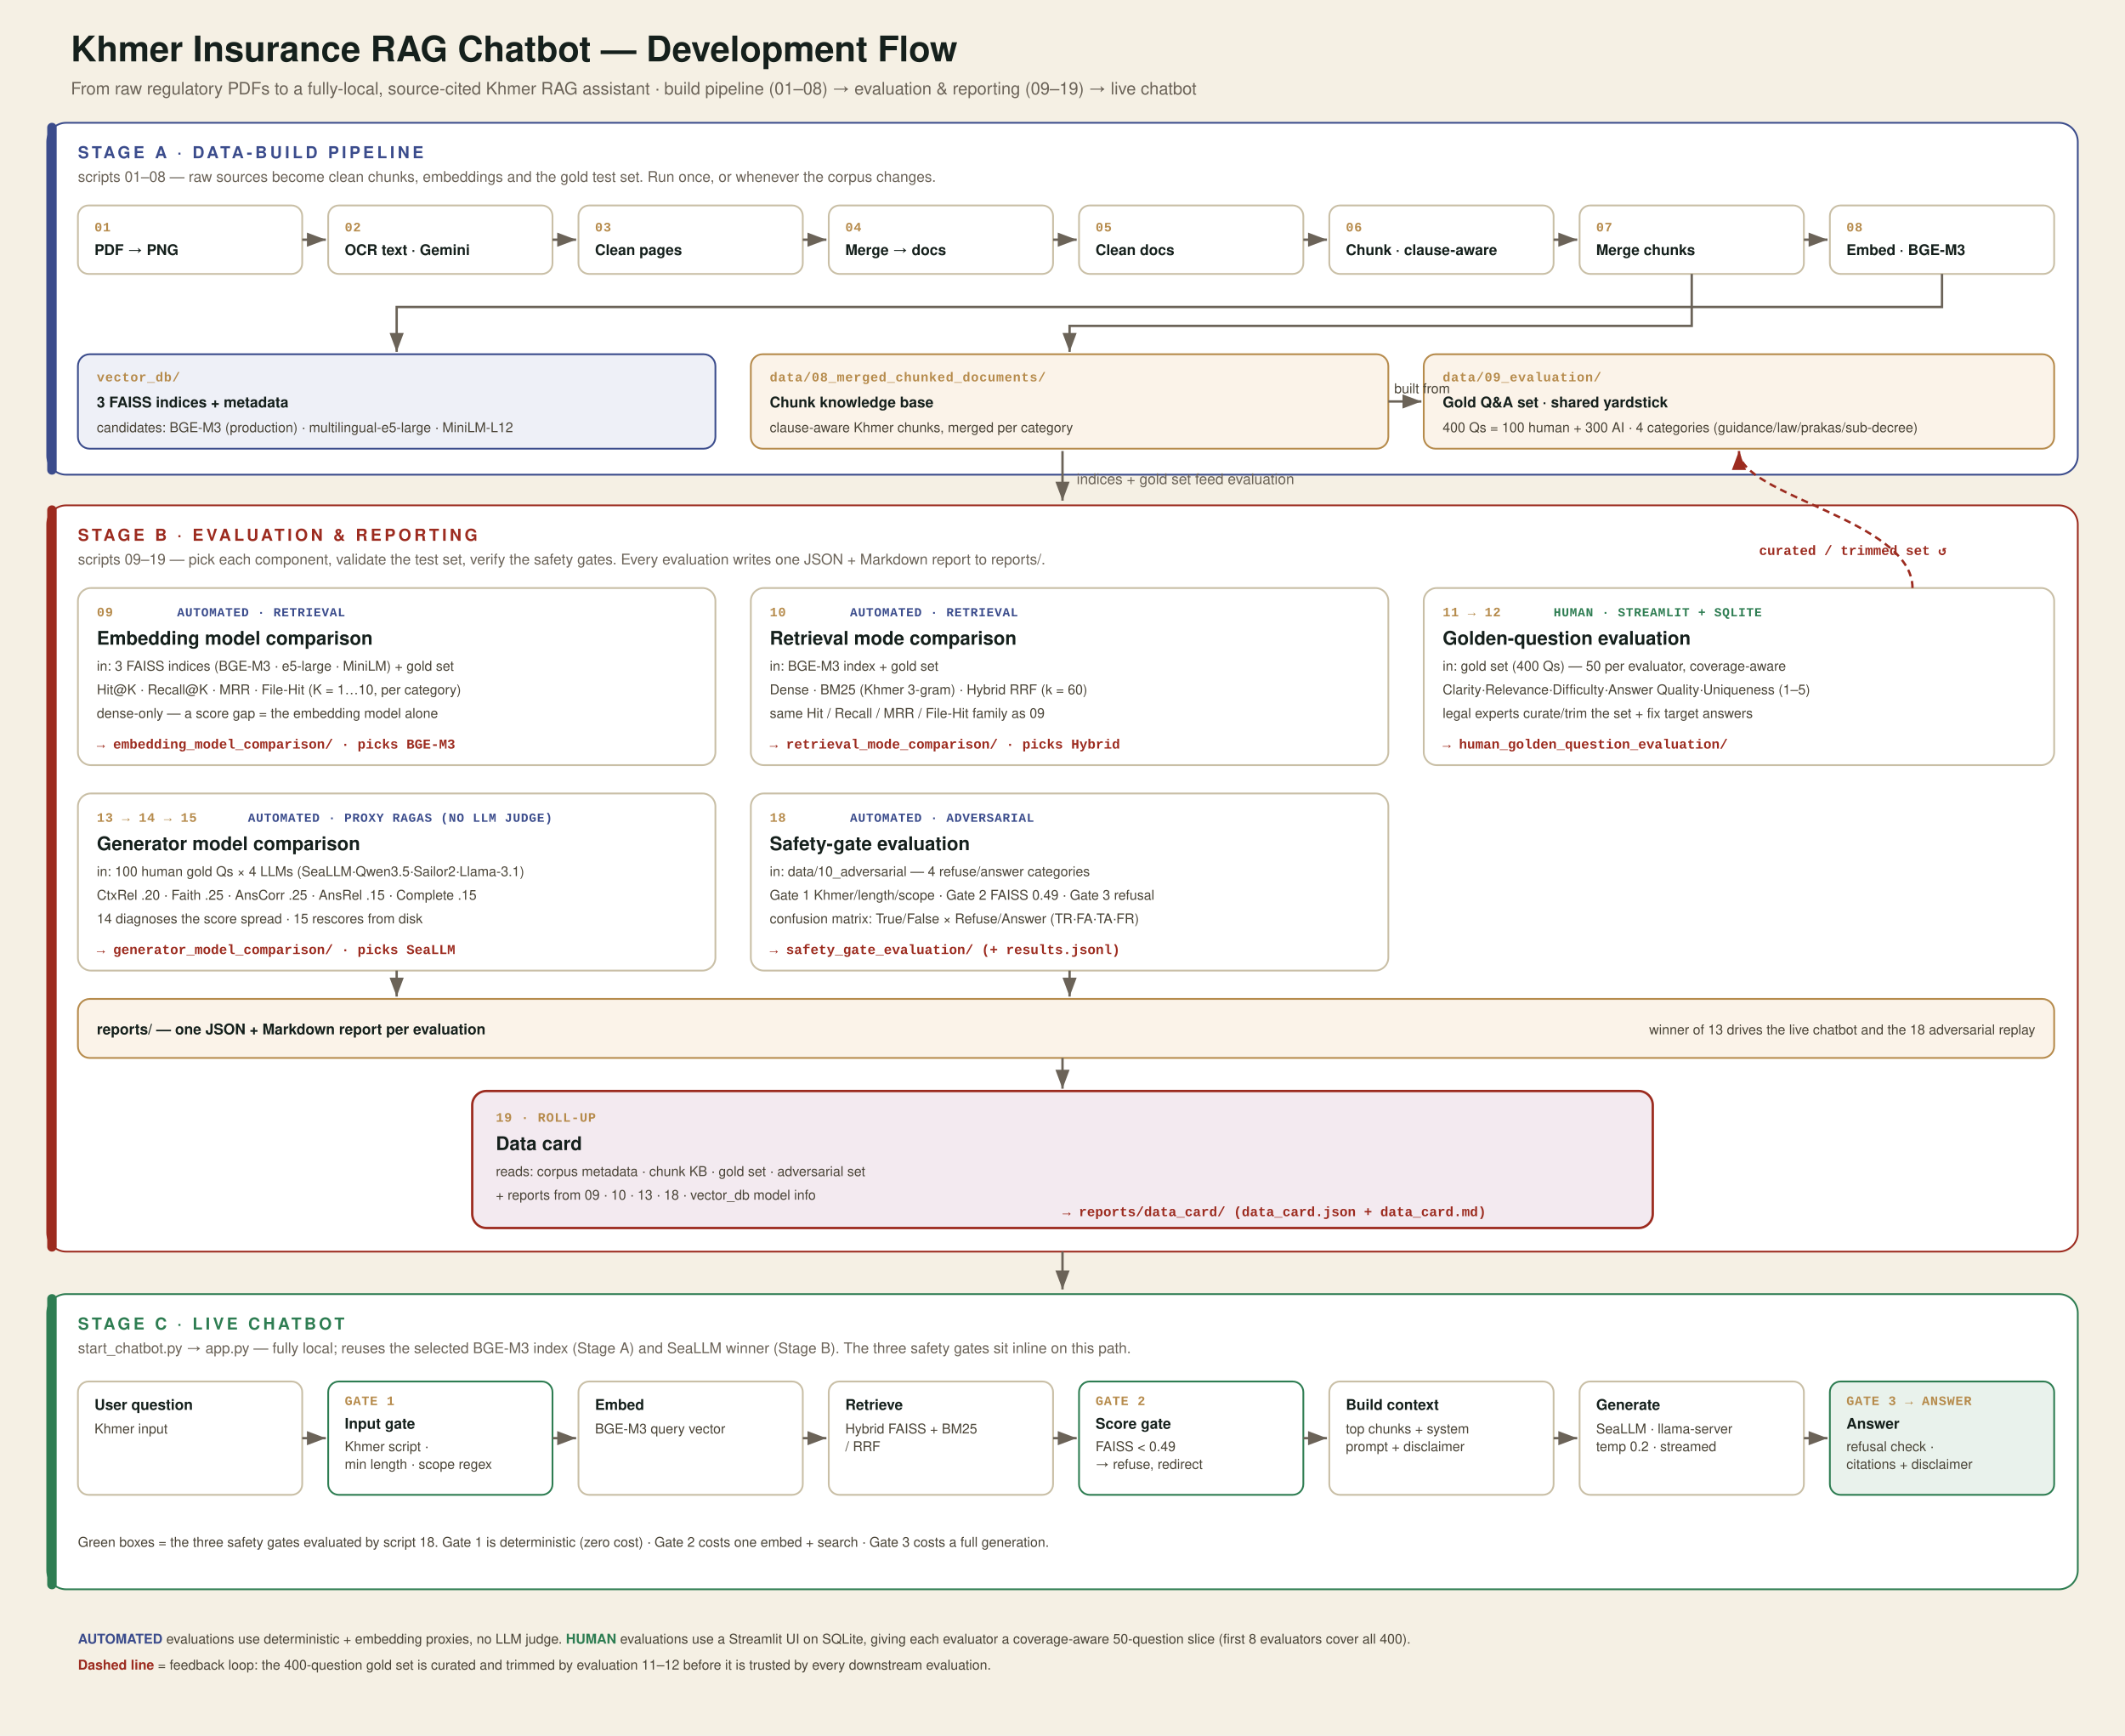
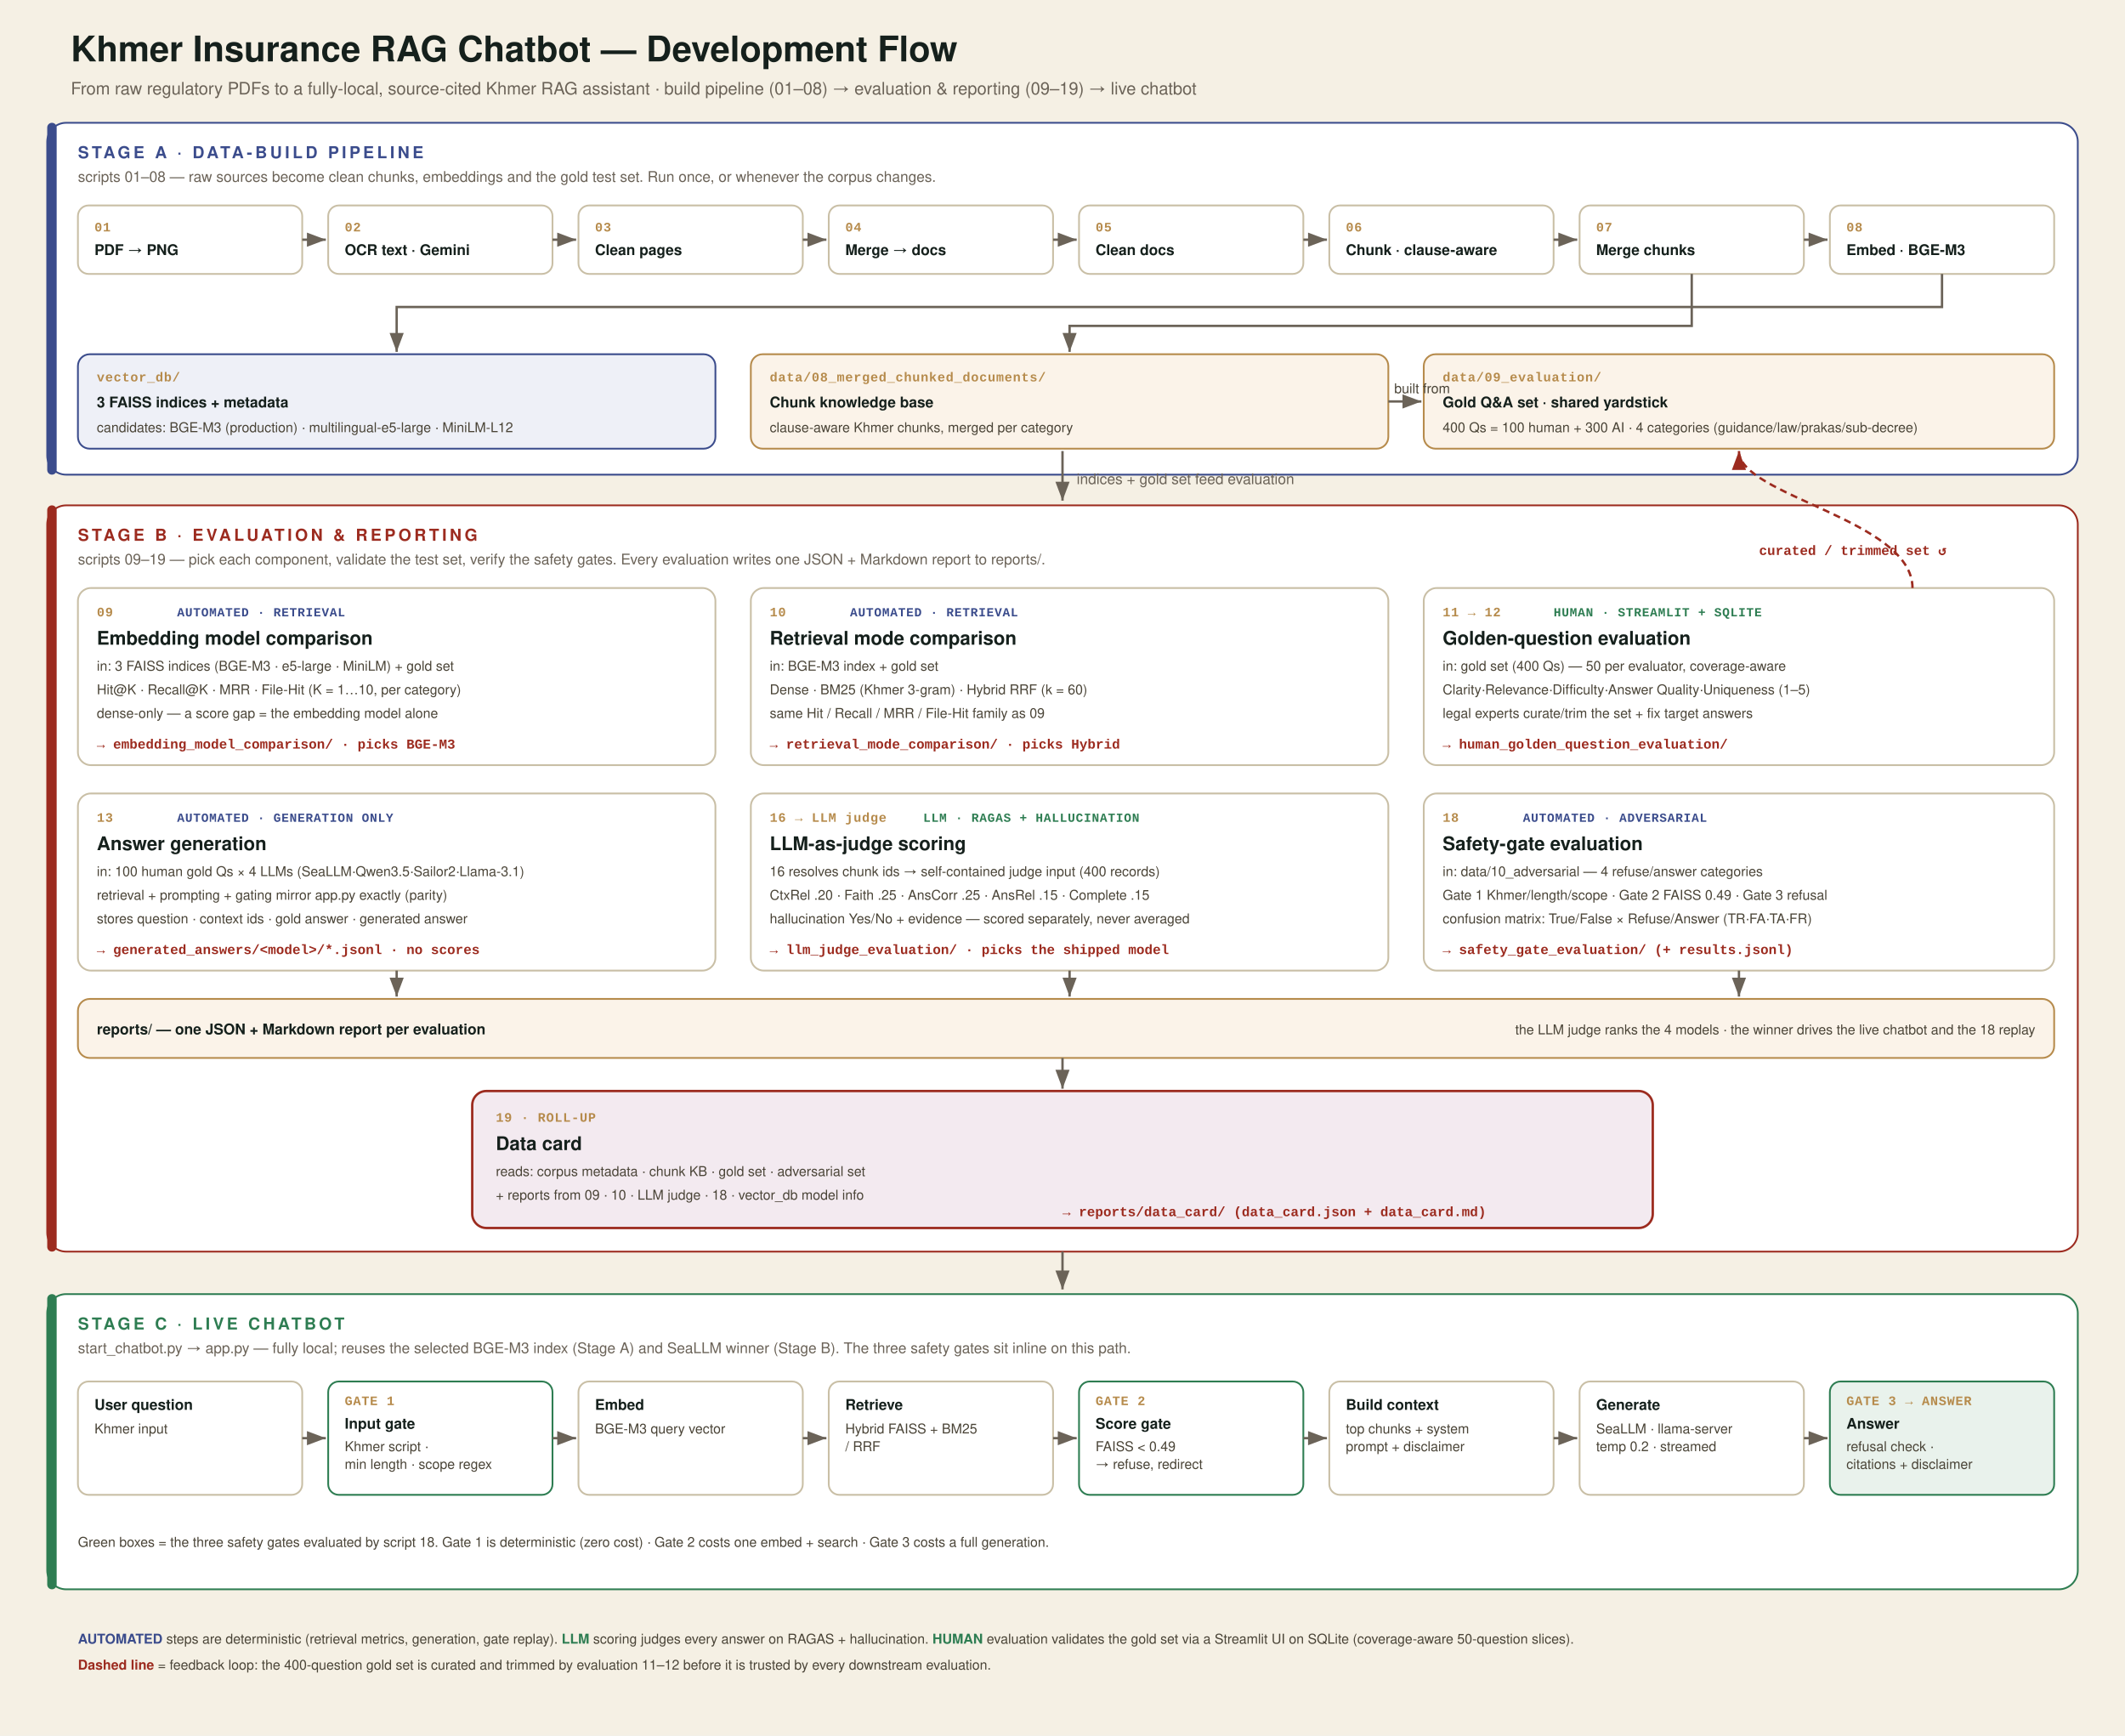
<svg xmlns="http://www.w3.org/2000/svg" width="1800" height="1470" viewBox="0 0 1800 1470" font-family="'Helvetica Neue',Helvetica,Arial,sans-serif">
  <defs>
    <marker id="arr" markerWidth="10" markerHeight="10" refX="8" refY="3" orient="auto" markerUnits="strokeWidth">
      <path d="M0,0 L8,3 L0,6 z" fill="#6B6358" />
    </marker>
    <marker id="arrL" markerWidth="10" markerHeight="10" refX="8" refY="3" orient="auto" markerUnits="strokeWidth">
      <path d="M0,0 L8,3 L0,6 z" fill="#9C2B1F" />
    </marker>
    <style>
      .bandlabel{font-size:14px;font-weight:700;letter-spacing:2.5px;}
      .sub{font-size:12.5px;fill:#6B6358;}
      .box{fill:#FFFFFF;stroke:#C9BFA6;stroke-width:1.5;}
      .num{font-size:11px;font-weight:700;fill:#B68B4C;font-family:'Courier New',monospace;letter-spacing:0.5px;}
      .tagA{font-size:10.5px;font-weight:700;fill:#3B4C8C;font-family:'Courier New',monospace;letter-spacing:0.5px;}
      .tagH{font-size:10.5px;font-weight:700;fill:#2E7D52;font-family:'Courier New',monospace;letter-spacing:0.5px;}
      .ctitle{font-size:16px;font-weight:700;fill:#15201C;}
      .stitle{font-size:12.5px;font-weight:700;fill:#15201C;}
      .body{font-size:11.5px;fill:#4A4437;}
      .path{font-size:11.5px;font-weight:600;fill:#9C2B1F;font-family:'Courier New',monospace;}
      .edge{fill:none;stroke:#6B6358;stroke-width:2;}
      .edgeL{fill:none;stroke:#9C2B1F;stroke-width:2;stroke-dasharray:6 4;}
    </style>
  </defs>
  <rect x="0" y="0" width="1800" height="1470" fill="#F5F0E4" />
  <text x="60" y="52" font-size="30" font-weight="800" fill="#15201C">Khmer Insurance RAG Chatbot — Development Flow</text>
  <text x="60" y="80" font-size="14.5" fill="#6B6358">From raw regulatory PDFs to a fully-local, source-cited Khmer RAG assistant  ·  build pipeline (01–08) → evaluation &amp; reporting (09–19) → live chatbot</text>
  <rect x="40" y="104" width="1720" height="298" rx="16" fill="#FFFFFF" stroke="#3B4C8C" stroke-width="1.5" />
  <rect x="40" y="104" width="8" height="298" rx="4" fill="#3B4C8C" />
  <text x="66" y="134" class="bandlabel" fill="#3B4C8C">STAGE A · DATA-BUILD PIPELINE</text>
  <text x="66" y="154" class="sub">scripts 01–08 — raw sources become clean chunks, embeddings and the gold test set. Run once, or whenever the corpus changes.</text>
  <g>
    <rect x="66" y="174" width="190" height="58" rx="9" class="box" />
    <text x="80" y="196" class="num">01</text>
    <text x="80" y="216" class="stitle">PDF → PNG</text>
    <rect x="278" y="174" width="190" height="58" rx="9" class="box" />
    <text x="292" y="196" class="num">02</text>
    <text x="292" y="216" class="stitle">OCR text · Gemini</text>
    <rect x="490" y="174" width="190" height="58" rx="9" class="box" />
    <text x="504" y="196" class="num">03</text>
    <text x="504" y="216" class="stitle">Clean pages</text>
    <rect x="702" y="174" width="190" height="58" rx="9" class="box" />
    <text x="716" y="196" class="num">04</text>
    <text x="716" y="216" class="stitle">Merge → docs</text>
    <rect x="914" y="174" width="190" height="58" rx="9" class="box" />
    <text x="928" y="196" class="num">05</text>
    <text x="928" y="216" class="stitle">Clean docs</text>
    <rect x="1126" y="174" width="190" height="58" rx="9" class="box" />
    <text x="1140" y="196" class="num">06</text>
    <text x="1140" y="216" class="stitle">Chunk · clause-aware</text>
    <rect x="1338" y="174" width="190" height="58" rx="9" class="box" />
    <text x="1352" y="196" class="num">07</text>
    <text x="1352" y="216" class="stitle">Merge chunks</text>
    <rect x="1550" y="174" width="190" height="58" rx="9" class="box" />
    <text x="1564" y="196" class="num">08</text>
    <text x="1564" y="216" class="stitle">Embed · BGE-M3</text>
    <path class="edge" d="M256,203 L276,203" marker-end="url(#arr)" />
    <path class="edge" d="M468,203 L488,203" marker-end="url(#arr)" />
    <path class="edge" d="M680,203 L700,203" marker-end="url(#arr)" />
    <path class="edge" d="M892,203 L912,203" marker-end="url(#arr)" />
    <path class="edge" d="M1104,203 L1124,203" marker-end="url(#arr)" />
    <path class="edge" d="M1316,203 L1336,203" marker-end="url(#arr)" />
    <path class="edge" d="M1528,203 L1548,203" marker-end="url(#arr)" />
  </g>
  <g>
    <rect x="66" y="300" width="540" height="80" rx="10" fill="#EEF0F7" stroke="#3B4C8C" stroke-width="1.5" />
    <text x="82" y="323" class="num" fill="#3B4C8C">vector_db/</text>
    <text x="82" y="345" class="stitle" font-size="14">3 FAISS indices + metadata</text>
    <text x="82" y="366" class="body">candidates: BGE-M3 (production) · multilingual-e5-large · MiniLM-L12</text>
    <rect x="636" y="300" width="540" height="80" rx="10" fill="#FBF3E9" stroke="#B68B4C" stroke-width="1.5" />
    <text x="652" y="323" class="num">data/08_merged_chunked_documents/</text>
    <text x="652" y="345" class="stitle" font-size="14">Chunk knowledge base</text>
    <text x="652" y="366" class="body">clause-aware Khmer chunks, merged per category</text>
    <rect x="1206" y="300" width="534" height="80" rx="10" fill="#FBF3E9" stroke="#B68B4C" stroke-width="1.5" />
    <text x="1222" y="323" class="num">data/09_evaluation/</text>
    <text x="1222" y="345" class="stitle" font-size="14">Gold Q&amp;A set · shared yardstick</text>
    <text x="1222" y="366" class="body">400 Qs = 100 human + 300 AI · 4 categories (guidance/law/prakas/sub-decree)</text>
    <path class="edge" d="M1645,232 L1645,260 L336,260 L336,298" marker-end="url(#arr)" />
    <path class="edge" d="M1433,232 L1433,276 L906,276 L906,298" marker-end="url(#arr)" />
    <path class="edge" d="M1176,340 L1204,340" marker-end="url(#arr)" />
    <text x="1181" y="333" class="body" font-size="10">built from</text>
  </g>
  <path class="edge" d="M900,382 L900,424" marker-end="url(#arr)" />
  <text x="912" y="410" class="sub">indices + gold set feed evaluation</text>
  <rect x="40" y="428" width="1720" height="632" rx="16" fill="#FFFFFF" stroke="#9C2B1F" stroke-width="1.5" />
  <rect x="40" y="428" width="8" height="632" rx="4" fill="#9C2B1F" />
  <text x="66" y="458" class="bandlabel" fill="#9C2B1F">STAGE B · EVALUATION &amp; REPORTING</text>
  <text x="66" y="478" class="sub">scripts 09–19 — pick each component, validate the test set, verify the safety gates. Every evaluation writes one JSON + Markdown report to reports/.</text>
  <rect x="66" y="498" width="540" height="150" rx="11" class="box" />
  <text x="82" y="522" class="num">09</text>
  <text x="150" y="522" class="tagA">AUTOMATED · RETRIEVAL</text>
  <text x="82" y="546" class="ctitle">Embedding model comparison</text>
  <text x="82" y="568" class="body">in: 3 FAISS indices (BGE-M3 · e5-large · MiniLM) + gold set</text>
  <text x="82" y="588" class="body">Hit@K · Recall@K · MRR · File-Hit  (K = 1…10, per category)</text>
  <text x="82" y="608" class="body">dense-only — a score gap = the embedding model alone</text>
  <text x="82" y="634" class="path">→ embedding_model_comparison/   ·   picks BGE-M3</text>
  <rect x="636" y="498" width="540" height="150" rx="11" class="box" />
  <text x="652" y="522" class="num">10</text>
  <text x="720" y="522" class="tagA">AUTOMATED · RETRIEVAL</text>
  <text x="652" y="546" class="ctitle">Retrieval mode comparison</text>
  <text x="652" y="568" class="body">in: BGE-M3 index + gold set</text>
  <text x="652" y="588" class="body">Dense  ·  BM25 (Khmer 3-gram)  ·  Hybrid RRF (k = 60)</text>
  <text x="652" y="608" class="body">same Hit / Recall / MRR / File-Hit family as 09</text>
  <text x="652" y="634" class="path">→ retrieval_mode_comparison/   ·   picks Hybrid</text>
  <rect x="1206" y="498" width="534" height="150" rx="11" class="box" />
  <text x="1222" y="522" class="num">11 → 12</text>
  <text x="1316" y="522" class="tagH">HUMAN · STREAMLIT + SQLITE</text>
  <text x="1222" y="546" class="ctitle">Golden-question evaluation</text>
  <text x="1222" y="568" class="body">in: gold set (400 Qs) — 50 per evaluator, coverage-aware</text>
  <text x="1222" y="588" class="body">Clarity·Relevance·Difficulty·Answer Quality·Uniqueness (1–5)</text>
  <text x="1222" y="608" class="body">legal experts curate/trim the set + fix target answers</text>
  <text x="1222" y="634" class="path">→ human_golden_question_evaluation/</text>
  <rect x="66" y="672" width="540" height="150" rx="11" class="box" />
-   <text x="82" y="696" class="num">13 → 14 → 15</text>
-   <text x="210" y="696" class="tagA">AUTOMATED · PROXY RAGAS (NO LLM JUDGE)</text>
-   <text x="82" y="720" class="ctitle">Generator model comparison</text>
+   <text x="82" y="696" class="num">13</text>
+   <text x="150" y="696" class="tagA">AUTOMATED · GENERATION ONLY</text>
+   <text x="82" y="720" class="ctitle">Answer generation</text>
  <text x="82" y="742" class="body">in: 100 human gold Qs × 4 LLMs (SeaLLM·Qwen3.5·Sailor2·Llama-3.1)</text>
-   <text x="82" y="762" class="body">CtxRel .20 · Faith .25 · AnsCorr .25 · AnsRel .15 · Complete .15</text>
-   <text x="82" y="782" class="body">14 diagnoses the score spread · 15 rescores from disk</text>
-   <text x="82" y="808" class="path">→ generator_model_comparison/   ·   picks SeaLLM</text>
+   <text x="82" y="762" class="body">retrieval + prompting + gating mirror app.py exactly (parity)</text>
+   <text x="82" y="782" class="body">stores question · context ids · gold answer · generated answer</text>
+   <text x="82" y="808" class="path">→ generated_answers/&lt;model&gt;/*.jsonl   ·   no scores</text>
  <rect x="636" y="672" width="540" height="150" rx="11" class="box" />
-   <text x="652" y="696" class="num">18</text>
-   <text x="720" y="696" class="tagA">AUTOMATED · ADVERSARIAL</text>
-   <text x="652" y="720" class="ctitle">Safety-gate evaluation</text>
-   <text x="652" y="742" class="body">in: data/10_adversarial — 4 refuse/answer categories</text>
-   <text x="652" y="762" class="body">Gate 1 Khmer/length/scope · Gate 2 FAISS 0.49 · Gate 3 refusal</text>
-   <text x="652" y="782" class="body">confusion matrix: True/False × Refuse/Answer (TR·FA·TA·FR)</text>
-   <text x="652" y="808" class="path">→ safety_gate_evaluation/  (+ results.jsonl)</text>
+   <text x="652" y="696" class="num">16 → LLM judge</text>
+   <text x="782" y="696" class="tagH">LLM · RAGAS + HALLUCINATION</text>
+   <text x="652" y="720" class="ctitle">LLM-as-judge scoring</text>
+   <text x="652" y="742" class="body">16 resolves chunk ids → self-contained judge input (400 records)</text>
+   <text x="652" y="762" class="body">CtxRel .20 · Faith .25 · AnsCorr .25 · AnsRel .15 · Complete .15</text>
+   <text x="652" y="782" class="body">hallucination Yes/No + evidence — scored separately, never averaged</text>
+   <text x="652" y="808" class="path">→ llm_judge_evaluation/   ·   picks the shipped model</text>
+   <rect x="1206" y="672" width="534" height="150" rx="11" class="box" />
+   <text x="1222" y="696" class="num">18</text>
+   <text x="1290" y="696" class="tagA">AUTOMATED · ADVERSARIAL</text>
+   <text x="1222" y="720" class="ctitle">Safety-gate evaluation</text>
+   <text x="1222" y="742" class="body">in: data/10_adversarial — 4 refuse/answer categories</text>
+   <text x="1222" y="762" class="body">Gate 1 Khmer/length/scope · Gate 2 FAISS 0.49 · Gate 3 refusal</text>
+   <text x="1222" y="782" class="body">confusion matrix: True/False × Refuse/Answer (TR·FA·TA·FR)</text>
+   <text x="1222" y="808" class="path">→ safety_gate_evaluation/  (+ results.jsonl)</text>
  <path class="edgeL" d="M1620,498 C1620,440 1473,420 1473,382" marker-end="url(#arrL)" />
  <text x="1490" y="470" class="path" font-size="11">curated / trimmed set ↺</text>
  <rect x="66" y="846" width="1674" height="50" rx="10" fill="#FBF3E9" stroke="#B68B4C" stroke-width="1.5" />
  <text x="82" y="876" class="stitle" font-size="14">reports/ — one JSON + Markdown report per evaluation</text>
-   <text x="1724" y="876" text-anchor="end" class="body">winner of 13 drives the live chatbot and the 18 adversarial replay</text>
+   <text x="1724" y="876" text-anchor="end" class="body">the LLM judge ranks the 4 models · the winner drives the live chatbot and the 18 replay</text>
  <path class="edge" d="M336,822 L336,844" marker-end="url(#arr)" />
  <path class="edge" d="M906,822 L906,844" marker-end="url(#arr)" />
+   <path class="edge" d="M1473,822 L1473,844" marker-end="url(#arr)" />
  <rect x="400" y="924" width="1000" height="116" rx="12" fill="#F3EAF0" stroke="#9C2B1F" stroke-width="2" />
  <text x="420" y="950" class="num" fill="#9C2B1F">19 · ROLL-UP</text>
  <text x="420" y="974" class="ctitle">Data card</text>
  <text x="420" y="996" class="body">reads: corpus metadata · chunk KB · gold set · adversarial set</text>
-   <text x="420" y="1016" class="body">+ reports from 09 · 10 · 13 · 18  ·  vector_db model info</text>
+   <text x="420" y="1016" class="body">+ reports from 09 · 10 · LLM judge · 18  ·  vector_db model info</text>
  <text x="900" y="1030" class="path">→ reports/data_card/   (data_card.json + data_card.md)</text>
  <path class="edge" d="M900,896 L900,922" marker-end="url(#arr)" />
  <path class="edge" d="M900,1060 L900,1092" marker-end="url(#arr)" />
  <rect x="40" y="1096" width="1720" height="250" rx="16" fill="#FFFFFF" stroke="#2E7D52" stroke-width="1.5" />
  <rect x="40" y="1096" width="8" height="250" rx="4" fill="#2E7D52" />
  <text x="66" y="1126" class="bandlabel" fill="#2E7D52">STAGE C · LIVE CHATBOT</text>
  <text x="66" y="1146" class="sub">start_chatbot.py → app.py — fully local; reuses the selected BGE-M3 index (Stage A) and SeaLLM winner (Stage B). The three safety gates sit inline on this path.</text>
  <g>
    <rect x="66" y="1170" width="190" height="96" rx="9" class="box" />
    <text x="80" y="1194" class="stitle">User question</text>
    <text x="80" y="1214" class="body" font-size="10.5">Khmer input</text>
    <rect x="278" y="1170" width="190" height="96" rx="9" fill="#FFFFFF" stroke="#2E7D52" stroke-width="1.5" />
    <text x="292" y="1190" class="num" fill="#2E7D52">GATE 1</text>
    <text x="292" y="1210" class="stitle">Input gate</text>
    <text x="292" y="1229" class="body" font-size="10.5">Khmer script ·</text>
    <text x="292" y="1244" class="body" font-size="10.5">min length · scope regex</text>
    <rect x="490" y="1170" width="190" height="96" rx="9" class="box" />
    <text x="504" y="1194" class="stitle">Embed</text>
    <text x="504" y="1214" class="body" font-size="10.5">BGE-M3 query vector</text>
    <rect x="702" y="1170" width="190" height="96" rx="9" class="box" />
    <text x="716" y="1194" class="stitle">Retrieve</text>
    <text x="716" y="1214" class="body" font-size="10.5">Hybrid FAISS + BM25</text>
    <text x="716" y="1229" class="body" font-size="10.5">/ RRF</text>
    <rect x="914" y="1170" width="190" height="96" rx="9" fill="#FFFFFF" stroke="#2E7D52" stroke-width="1.5" />
    <text x="928" y="1190" class="num" fill="#2E7D52">GATE 2</text>
    <text x="928" y="1210" class="stitle">Score gate</text>
    <text x="928" y="1229" class="body" font-size="10.5">FAISS &lt; 0.49</text>
    <text x="928" y="1244" class="body" font-size="10.5">→ refuse, redirect</text>
    <rect x="1126" y="1170" width="190" height="96" rx="9" class="box" />
    <text x="1140" y="1194" class="stitle">Build context</text>
    <text x="1140" y="1214" class="body" font-size="10.5">top chunks + system</text>
    <text x="1140" y="1229" class="body" font-size="10.5">prompt + disclaimer</text>
    <rect x="1338" y="1170" width="190" height="96" rx="9" class="box" />
    <text x="1352" y="1194" class="stitle">Generate</text>
    <text x="1352" y="1214" class="body" font-size="10.5">SeaLLM · llama-server</text>
    <text x="1352" y="1229" class="body" font-size="10.5">temp 0.2 · streamed</text>
    <rect x="1550" y="1170" width="190" height="96" rx="9" fill="#E9F2EC" stroke="#2E7D52" stroke-width="1.5" />
    <text x="1564" y="1190" class="num" fill="#2E7D52">GATE 3 → ANSWER</text>
    <text x="1564" y="1210" class="stitle">Answer</text>
    <text x="1564" y="1229" class="body" font-size="10.5">refusal check ·</text>
    <text x="1564" y="1244" class="body" font-size="10.5">citations + disclaimer</text>
    <path class="edge" d="M256,1218 L276,1218" marker-end="url(#arr)" />
    <path class="edge" d="M468,1218 L488,1218" marker-end="url(#arr)" />
    <path class="edge" d="M680,1218 L700,1218" marker-end="url(#arr)" />
    <path class="edge" d="M892,1218 L912,1218" marker-end="url(#arr)" />
    <path class="edge" d="M1104,1218 L1124,1218" marker-end="url(#arr)" />
    <path class="edge" d="M1316,1218 L1336,1218" marker-end="url(#arr)" />
    <path class="edge" d="M1528,1218 L1548,1218" marker-end="url(#arr)" />
  </g>
  <text x="66" y="1310" class="body" font-size="11">Green boxes = the three safety gates evaluated by script 18. Gate 1 is deterministic (zero cost) · Gate 2 costs one embed + search · Gate 3 costs a full generation.</text>
  <text x="66" y="1392" class="body" font-size="12">
-     <tspan font-weight="700" fill="#3B4C8C">AUTOMATED</tspan> evaluations use deterministic + embedding proxies, no LLM judge.  <tspan font-weight="700" fill="#2E7D52">HUMAN</tspan> evaluations use a Streamlit UI on SQLite, giving each evaluator a coverage-aware 50-question slice (first 8 evaluators cover all 400).</text>
+     <tspan font-weight="700" fill="#3B4C8C">AUTOMATED</tspan> steps are deterministic (retrieval metrics, generation, gate replay).  <tspan font-weight="700" fill="#2E7D52">LLM</tspan> scoring judges every answer on RAGAS + hallucination.  <tspan font-weight="700" fill="#2E7D52">HUMAN</tspan> evaluation validates the gold set via a Streamlit UI on SQLite (coverage-aware 50-question slices).</text>
  <text x="66" y="1414" class="body" font-size="12">
    <tspan font-weight="700" fill="#9C2B1F">Dashed line</tspan> = feedback loop: the 400-question gold set is curated and trimmed by evaluation 11–12 before it is trusted by every downstream evaluation.</text>
</svg>
